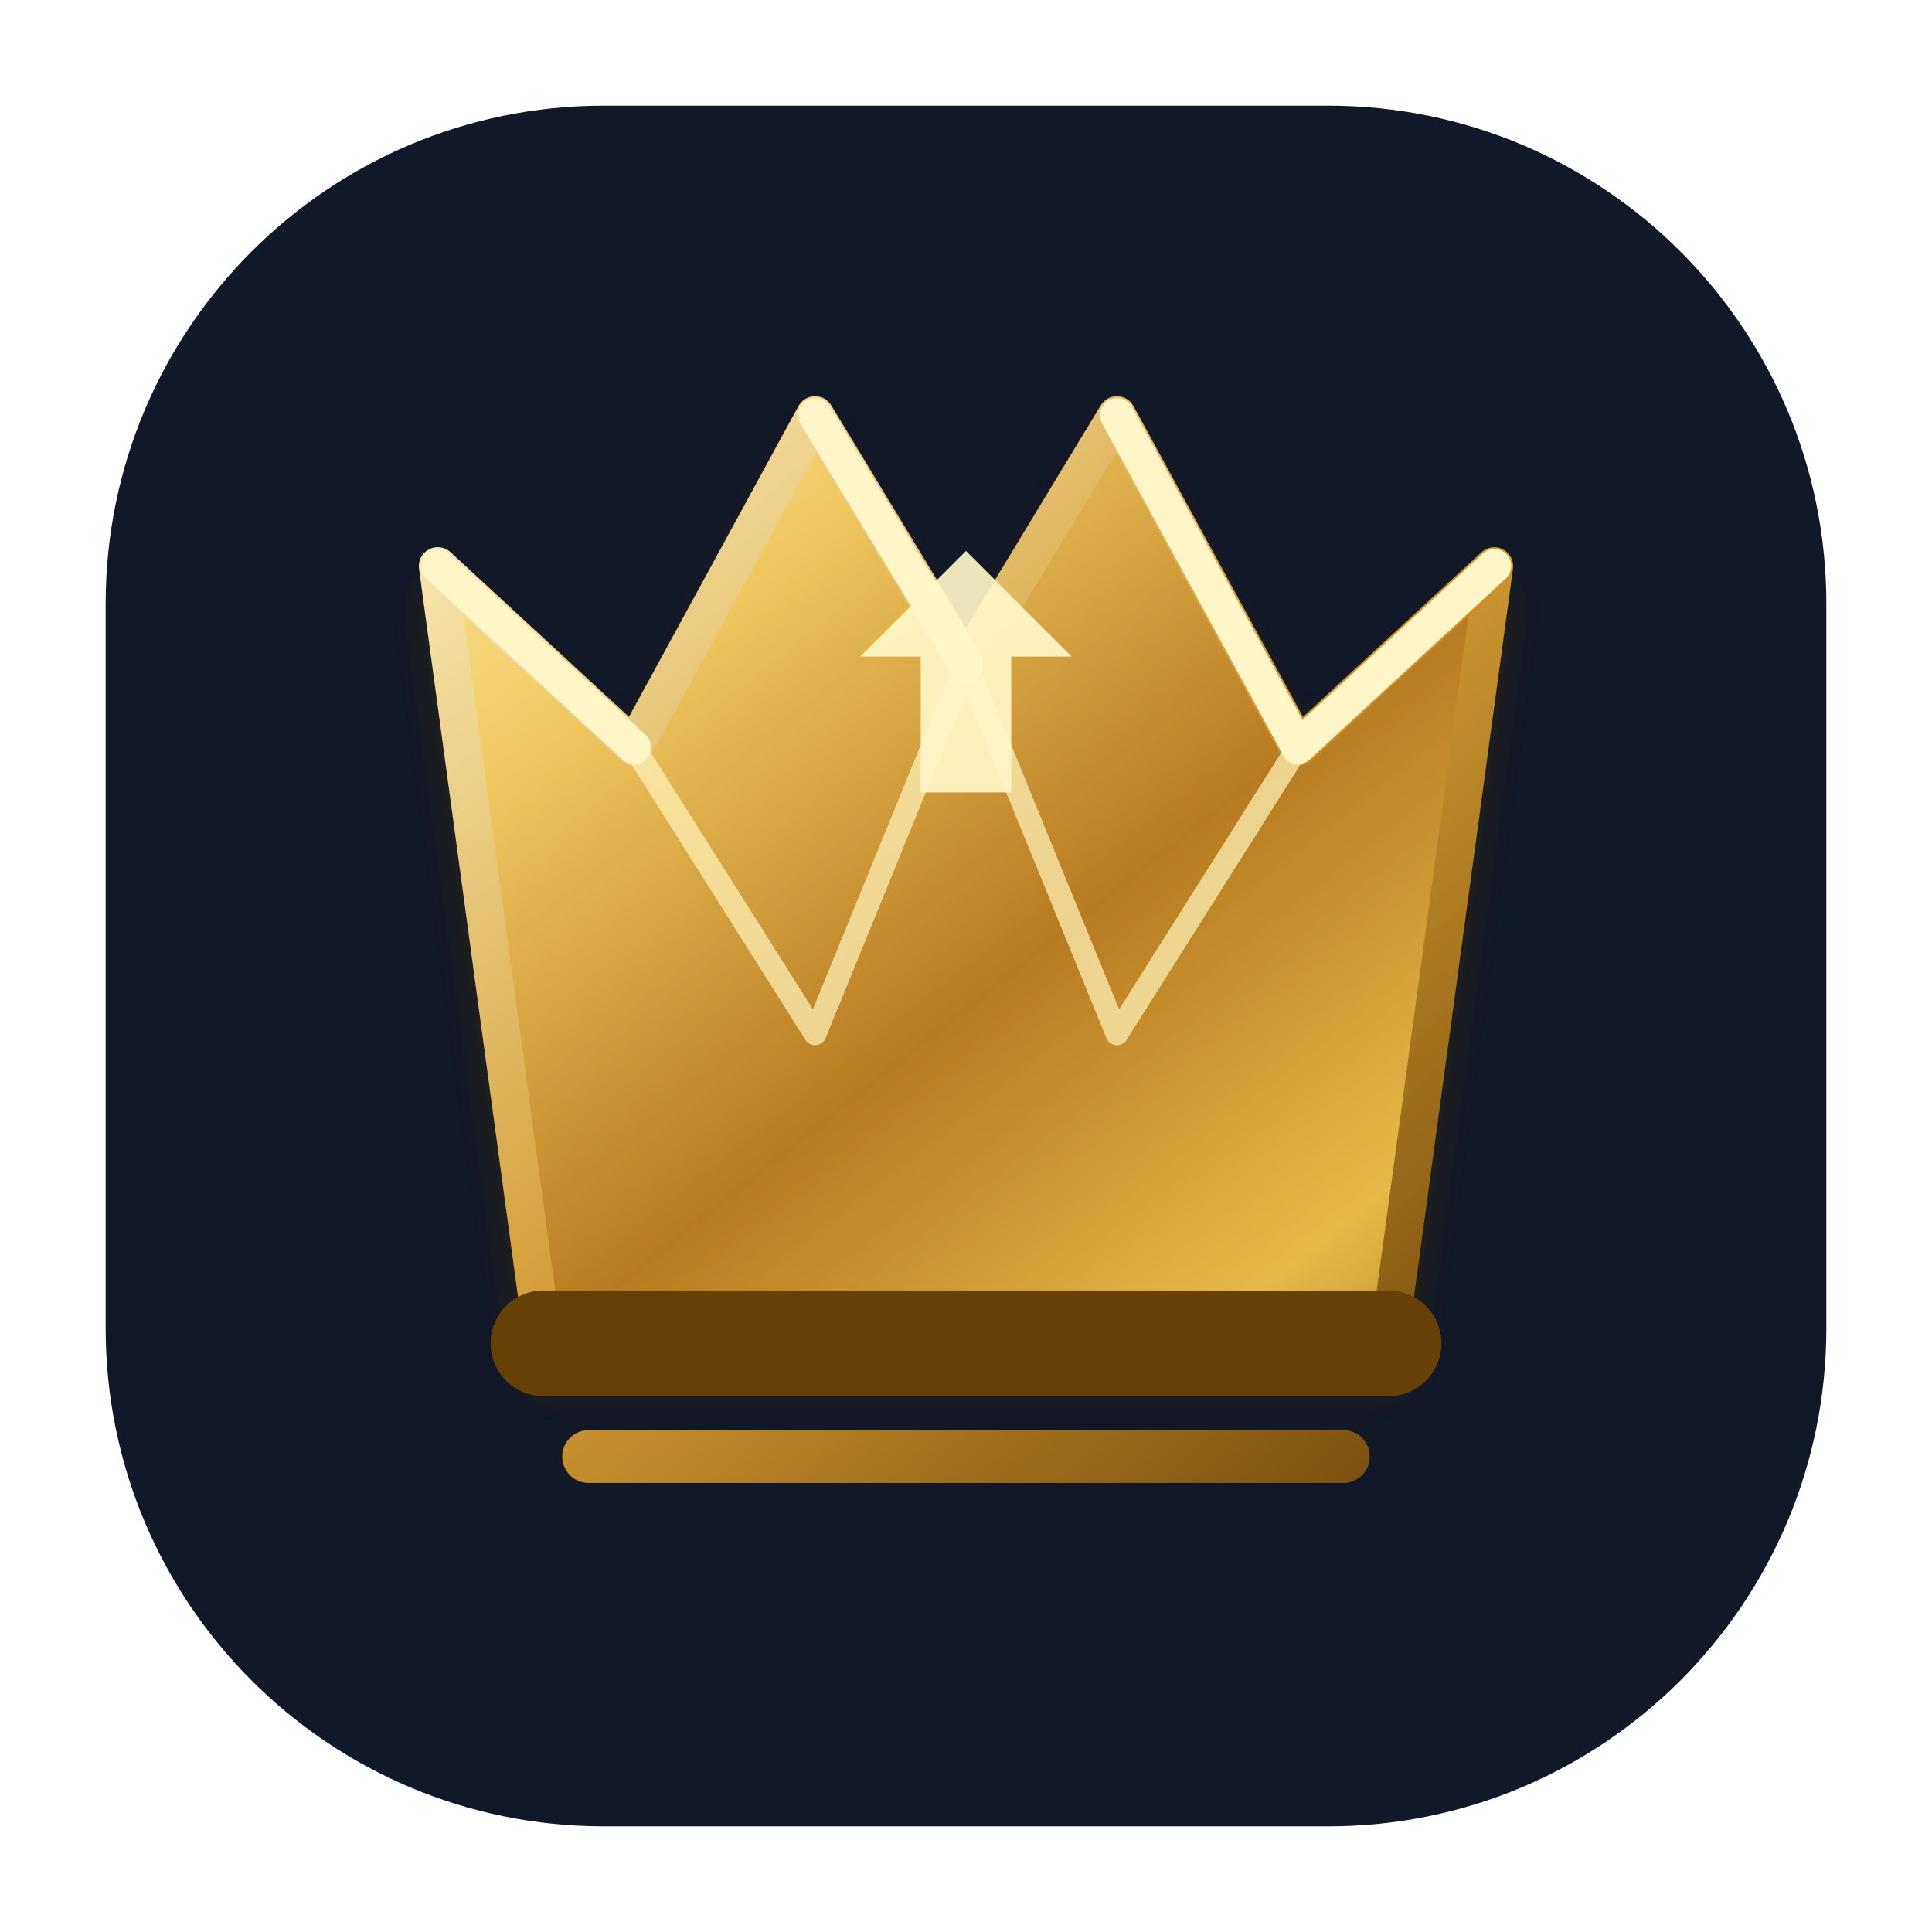
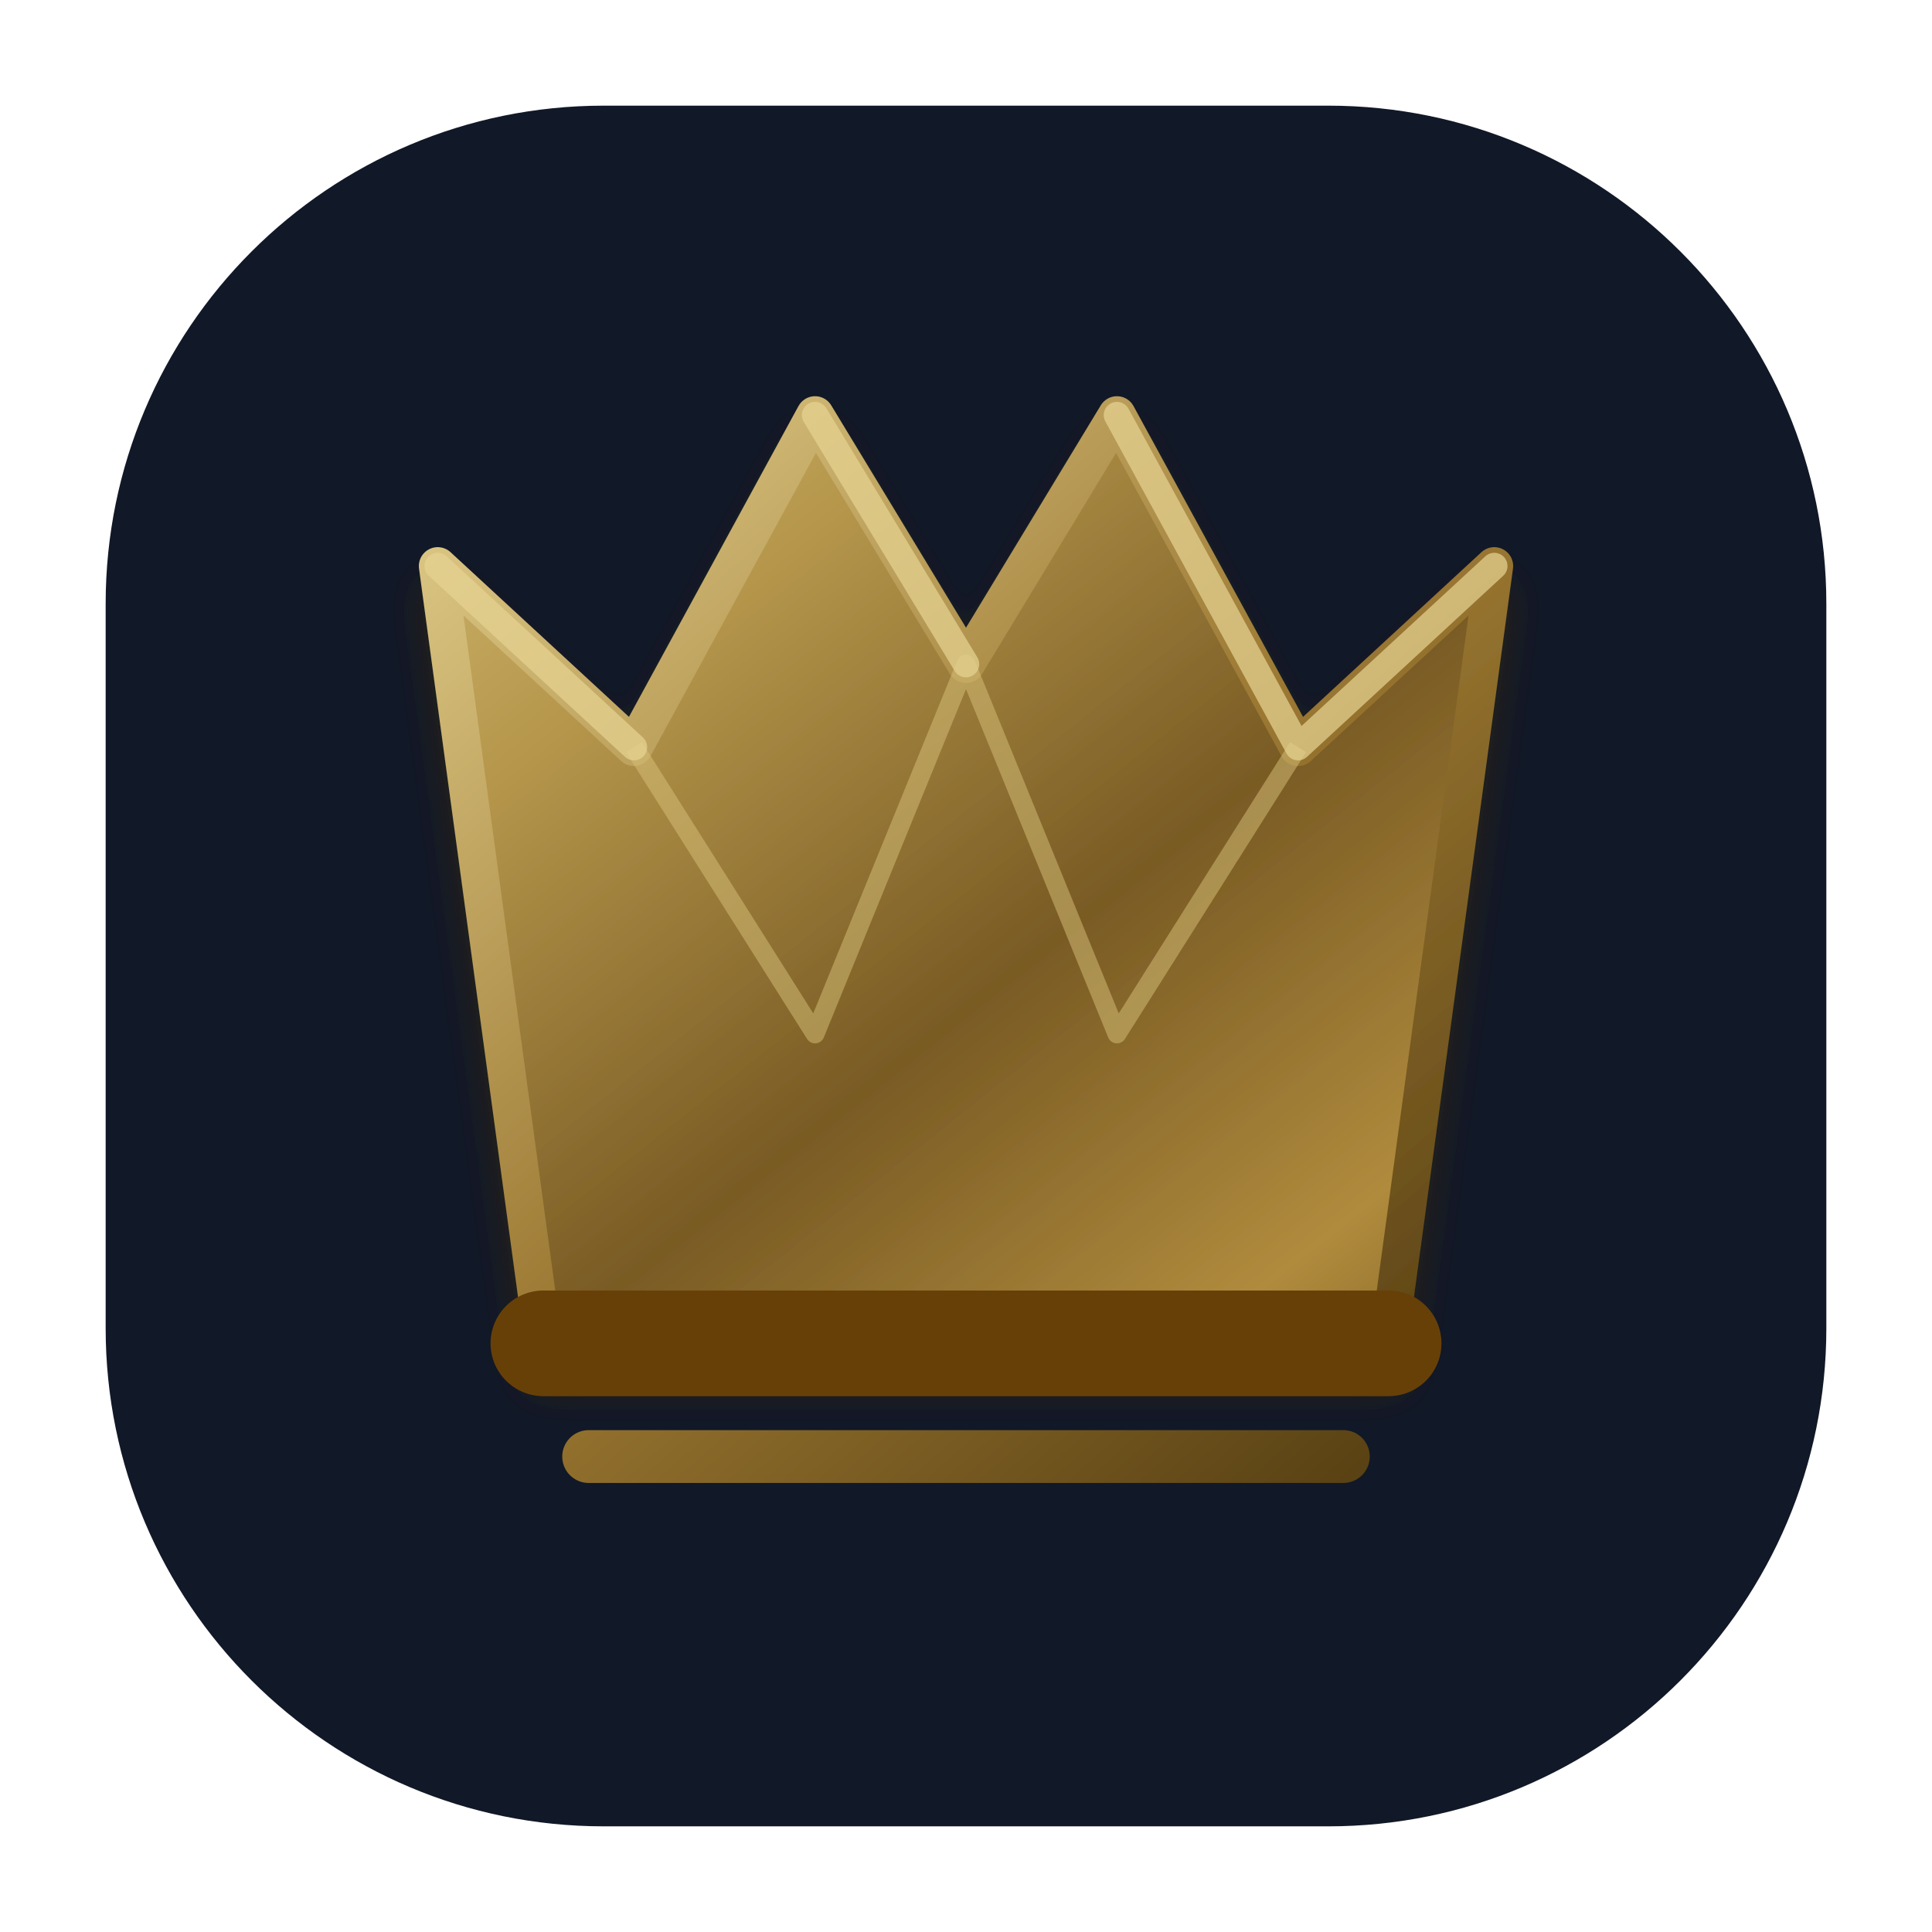
<svg xmlns="http://www.w3.org/2000/svg" width="512" height="512" viewBox="0 0 512 512" fill="none">
  <defs>
    <linearGradient id="gold" x1="118" y1="82" x2="394" y2="430" gradientUnits="userSpaceOnUse">
-       <stop offset="0" stop-color="#FFF4B8" />
-       <stop offset="0.24" stop-color="#F0C75E" />
-       <stop offset="0.52" stop-color="#B77A20" />
-       <stop offset="0.76" stop-color="#E7B949" />
-       <stop offset="1" stop-color="#80500B" />
+       <stop offset="0" stop-color="#D8C27A" />
+       <stop offset="0.24" stop-color="#B5964B" />
+       <stop offset="0.52" stop-color="#795B24" />
+       <stop offset="0.76" stop-color="#B08B3D" />
+       <stop offset="1" stop-color="#58400F" />
    </linearGradient>
    <linearGradient id="edge" x1="116" y1="96" x2="396" y2="416" gradientUnits="userSpaceOnUse">
-       <stop stop-color="#FFF6C7" />
-       <stop offset="0.5" stop-color="#D39A32" />
-       <stop offset="1" stop-color="#684008" />
+       <stop stop-color="#E6D391" />
+       <stop offset="0.5" stop-color="#9B7832" />
+       <stop offset="1" stop-color="#49340C" />
    </linearGradient>
    <filter id="shadow" x="-20%" y="-20%" width="140%" height="150%">
      <feDropShadow dx="0" dy="8" stdDeviation="5" flood-color="#4D3007" flood-opacity="0.38" />
    </filter>
  </defs>
  <rect x="28" y="28" width="456" height="456" rx="132" fill="#111827" />
  <path d="M116 150L168 198L216 110L256 176L296 110L344 198L396 150L368 356H144L116 150Z" fill="url(#gold)" stroke="url(#edge)" stroke-width="10" stroke-linejoin="round" filter="url(#shadow)" />
  <path d="M144 356H368" stroke="#674008" stroke-width="28" stroke-linecap="round" />
  <path d="M156 386H356" stroke="url(#edge)" stroke-width="14" stroke-linecap="round" />
-   <path d="M168 198L216 274L256 176L296 274L344 198" fill="none" stroke="#FFF4B8" stroke-width="6" stroke-linejoin="round" opacity="0.72" />
-   <path d="M116 150L168 198M216 110L256 176M296 110L344 198M396 150L344 198" stroke="#FFF6C7" stroke-width="9" stroke-linecap="round" stroke-linejoin="round" />
-   <path d="M256 146L228 174H244V210H268V174H284L256 146Z" fill="#FFF6C7" opacity="0.92" />
+   <path d="M168 198L216 274L256 176L296 274L344 198" fill="none" stroke="#D8C27A" stroke-width="5" stroke-linejoin="round" opacity="0.5" />
+   <path d="M116 150L168 198M216 110L256 176M296 110L344 198M396 150L344 198" stroke="#E6D391" stroke-width="7" stroke-linecap="round" stroke-linejoin="round" opacity="0.72" />
</svg>
